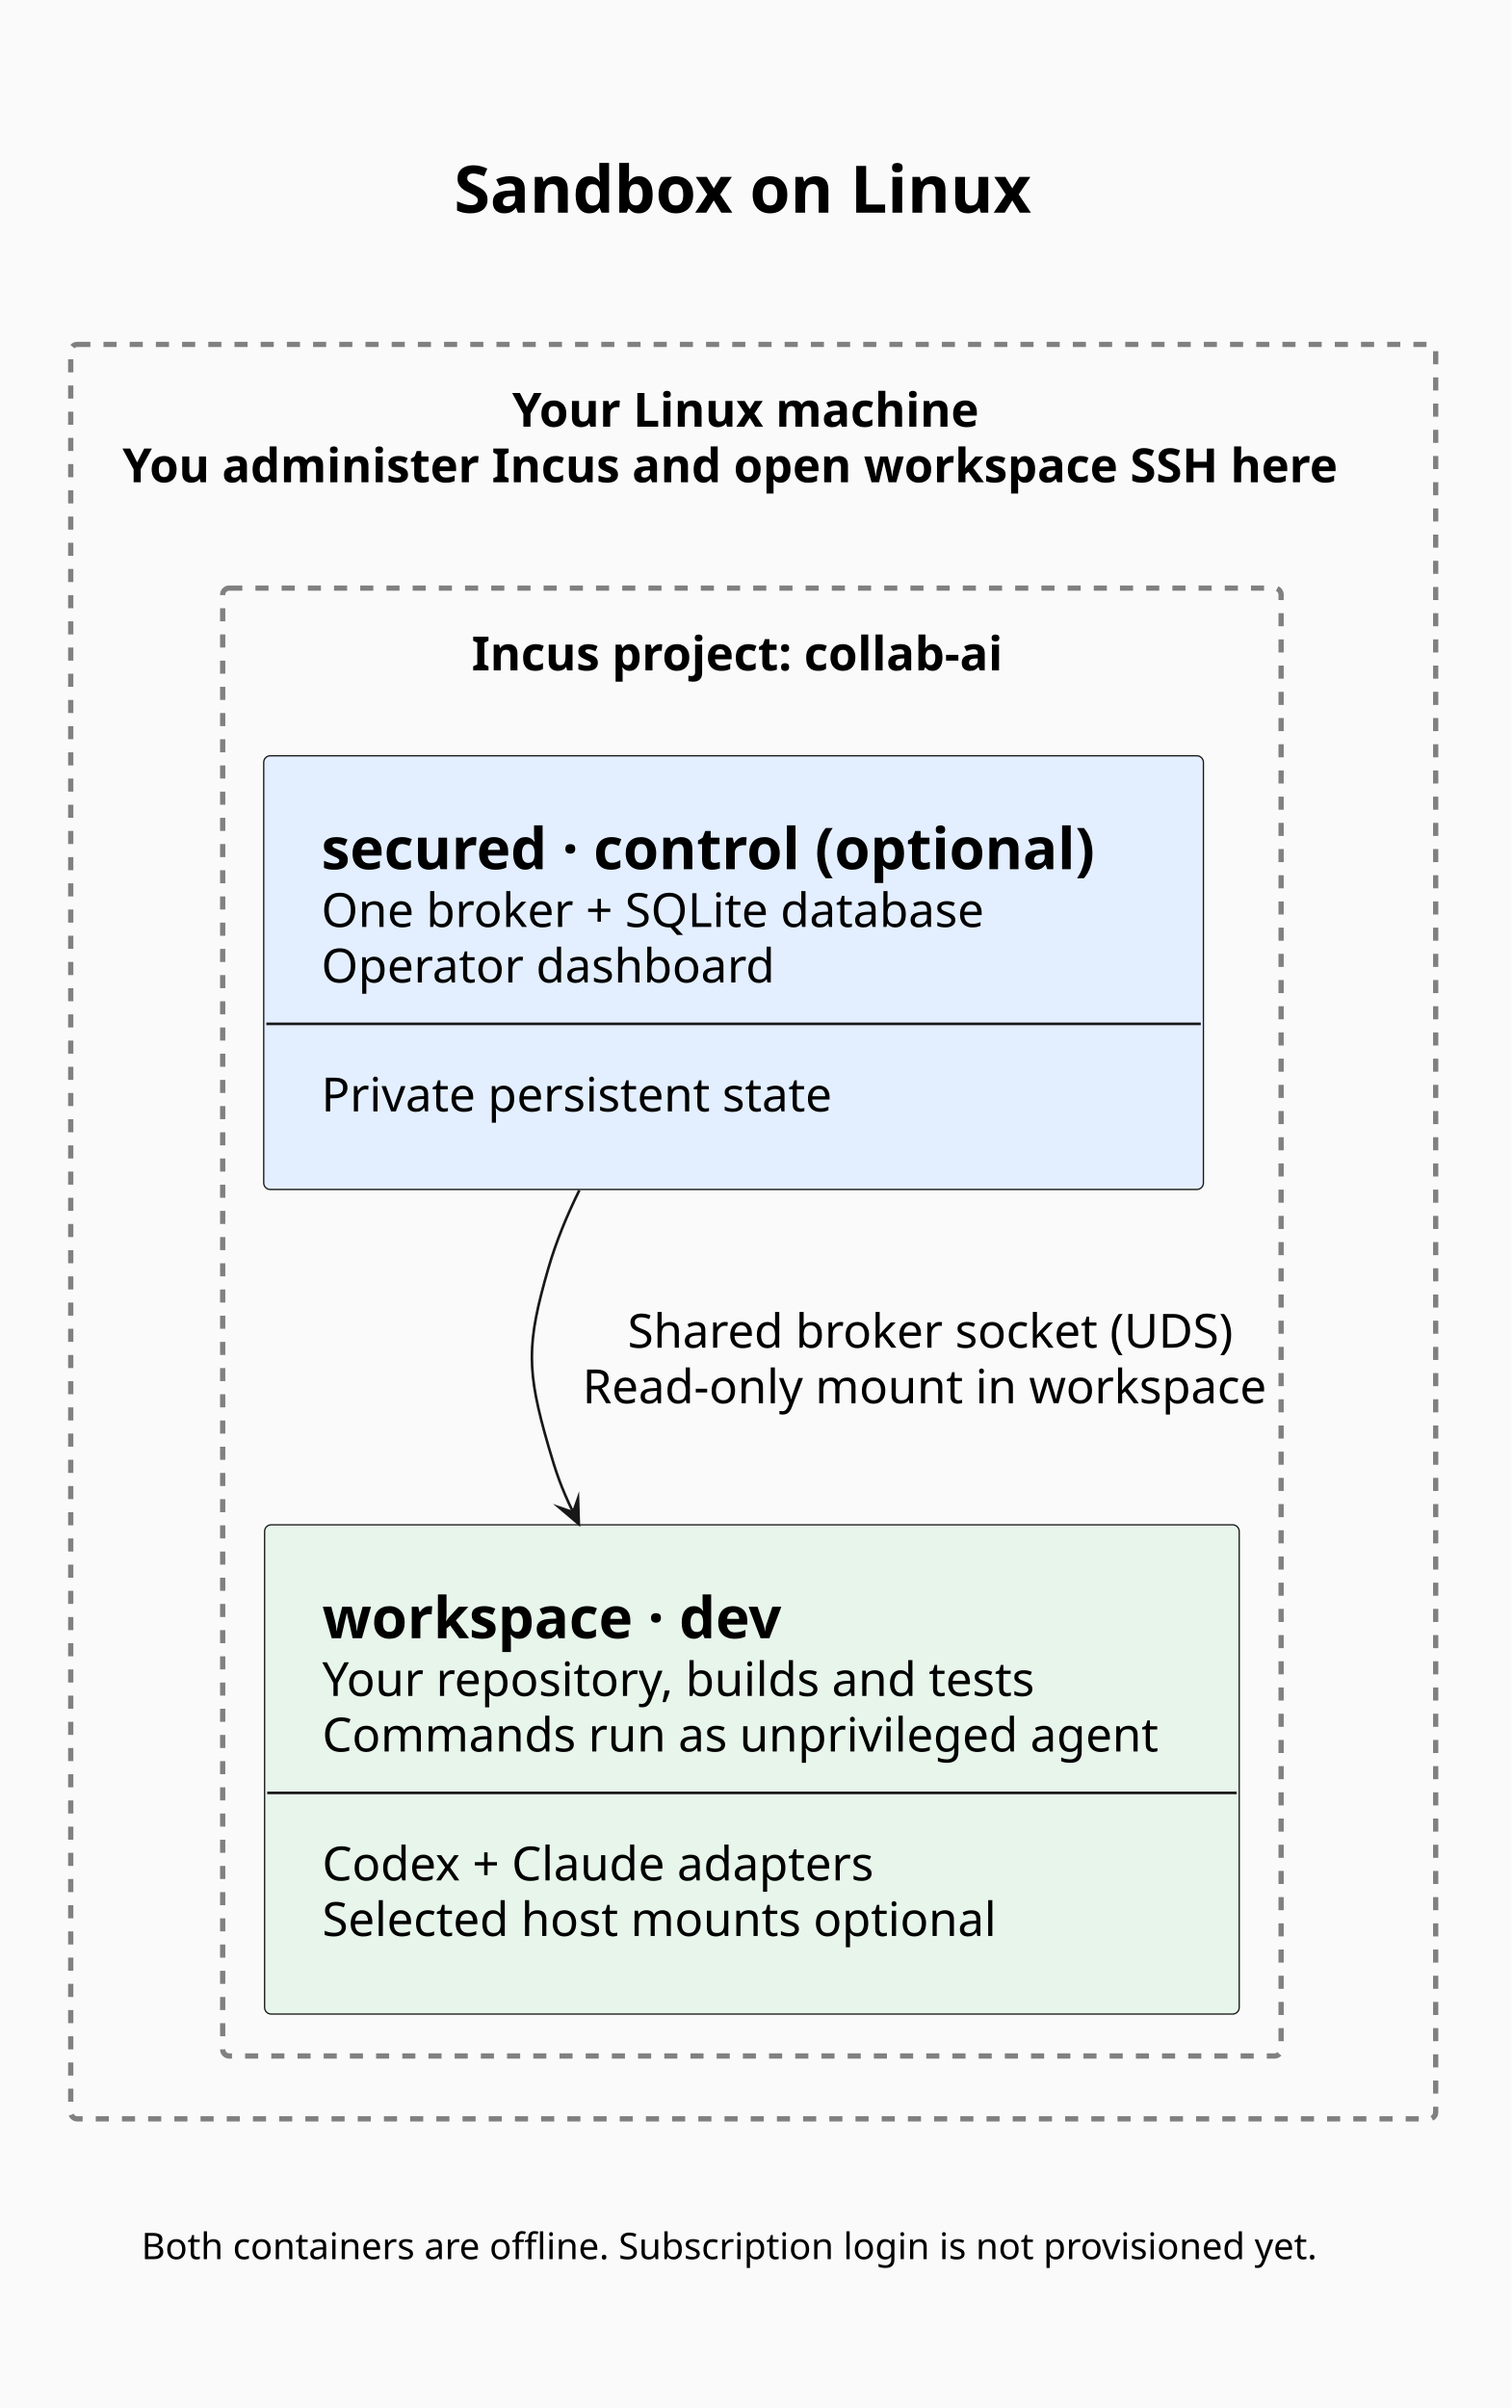
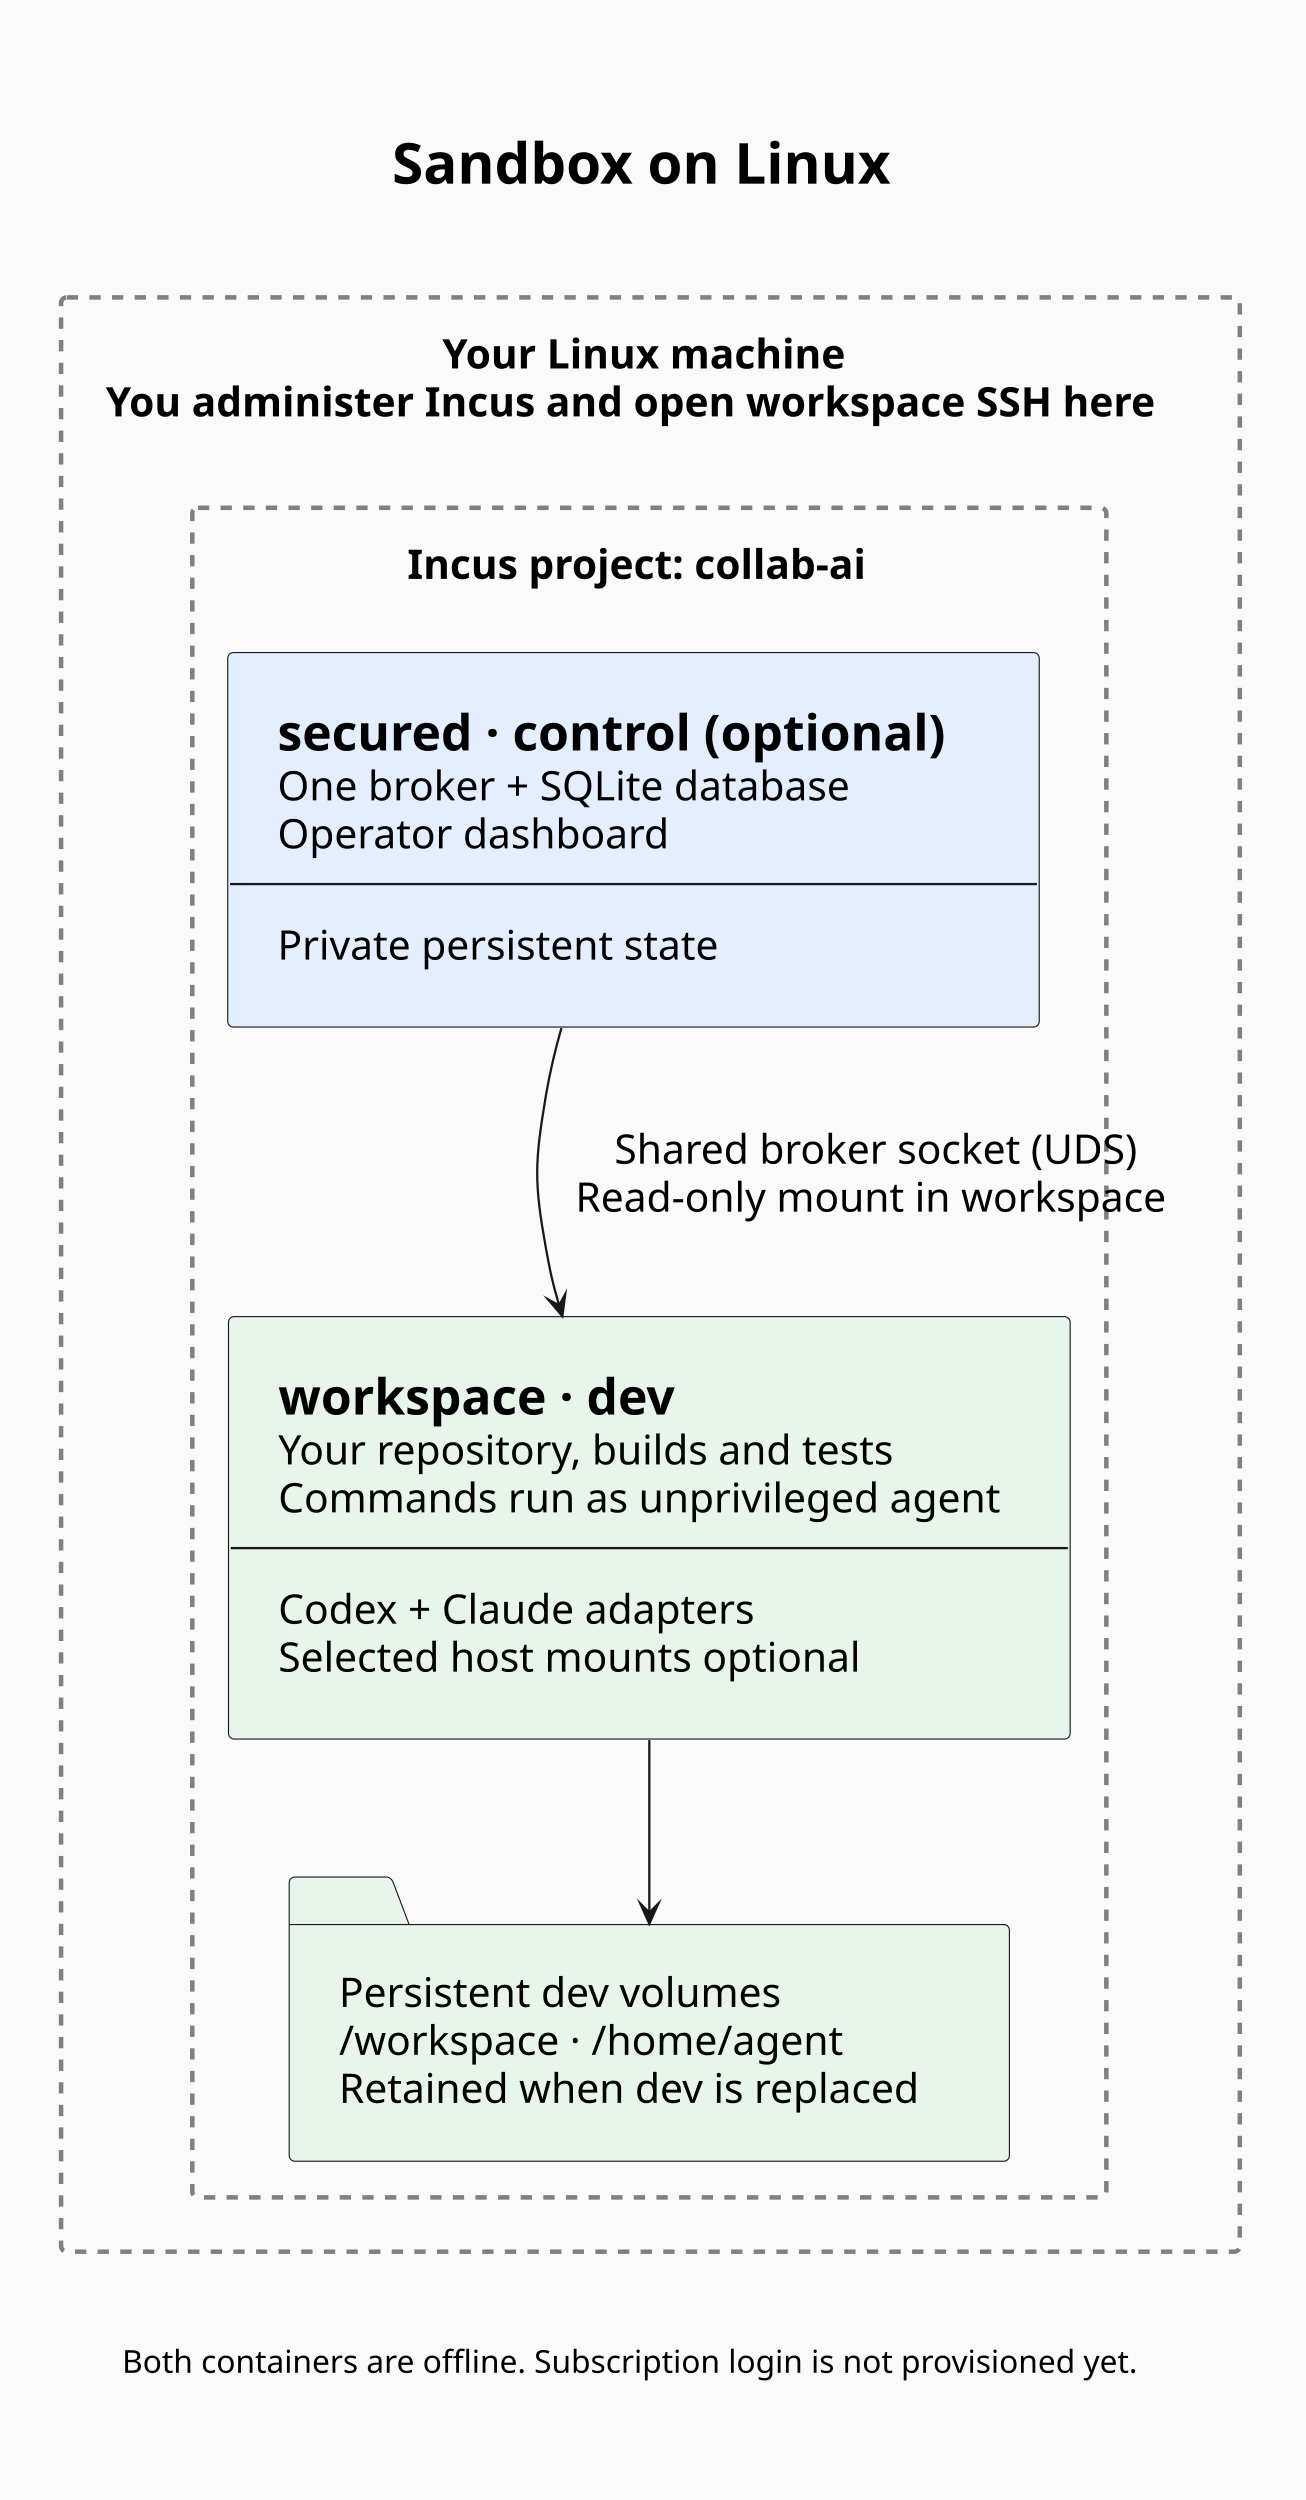
- <svg xmlns="http://www.w3.org/2000/svg" version="1.1" data-diagram-type="CLASS" style="width:577px;height:919px;background:#FAFAFA;" width="577px" height="919px" viewBox="0 0 577 919" zoomAndPan="magnify" preserveAspectRatio="none" contentStyleType="text/css">
+ <svg xmlns="http://www.w3.org/2000/svg" version="1.1" data-diagram-type="DESCRIPTION" style="width:577px;height:1105px;background:#FAFAFA;" width="577px" height="1105px" viewBox="0 0 577 1105" zoomAndPan="magnify" preserveAspectRatio="none" contentStyleType="text/css">
  <defs />
  <g font-family="sans-serif" lengthAdjust="spacing">
-     <rect x="0" y="0" width="577" height="919" fill="#FAFAFA" style="stroke:none;" />
+     <rect x="0" y="0" width="577" height="1105" fill="#FAFAFA" style="stroke:none;" />
    <g class="title" data-source-line="4">
      <text x="173.297" y="81.17" fill="#000" font-size="25" textLength="228.406" font-weight="700">Sandbox on Linux</text>
    </g>
    <g class="cluster" data-qualified-name="Host" id="ent0001" data-source-line="36">
-       <rect x="27" y="131.443" width="521" height="677.21" fill="none" style="stroke:#808080;stroke-width:2;stroke-dasharray:5,5;" rx="2.5" ry="2.5" />
+       <rect x="27" y="131.443" width="521" height="863.81" fill="none" style="stroke:#808080;stroke-width:2;stroke-dasharray:5,5;" rx="2.5" ry="2.5" />
      <text x="195.509" y="162.846" fill="#000" font-size="18" textLength="183.981" font-weight="700">Your Linux machine</text>
      <text x="46.746" y="184.045" fill="#000" font-size="18" textLength="481.509" font-weight="700">You administer Incus and open workspace SSH here</text>
    </g>
    <g class="cluster" data-qualified-name="Host.Project" id="ent0002" data-source-line="37">
-       <rect x="85" y="224.443" width="404" height="560.21" fill="none" style="stroke:#808080;stroke-width:2;stroke-dasharray:5,5;" rx="2.5" ry="2.5" />
+       <rect x="85" y="224.443" width="404" height="746.81" fill="none" style="stroke:#808080;stroke-width:2;stroke-dasharray:5,5;" rx="2.5" ry="2.5" />
      <text x="180.037" y="255.846" fill="#000" font-size="18" textLength="213.926" font-weight="700">Incus project: collab-ai</text>
    </g>
    <g class="entity" data-qualified-name="Host.Project.Secured" id="ent0003" data-source-line="38">
      <rect x="100.66" y="288.443" width="358.682" height="165.508" fill="#E3EFFF" style="stroke:#181818;stroke-width:0.5;" rx="2.5" ry="2.5" />
      <text x="122.66" y="331.713" fill="#000" font-size="22" textLength="314.682" font-weight="700">secured · control (optional)</text>
      <text x="122.66" y="353.756" fill="#000" font-size="18" textLength="263.593">One broker + SQLite database</text>
      <text x="122.66" y="374.955" fill="#000" font-size="18" textLength="176.133">Operator dashboard</text>
      <line x1="101.66" y1="390.752" x2="458.342" y2="390.752" style="stroke:#181818;stroke-width:1;" />
      <text x="122.66" y="424.154" fill="#000" font-size="18" textLength="199.477">Private persistent state</text>
    </g>
    <g class="entity" data-qualified-name="Host.Project.Workspace" id="ent0004" data-source-line="45">
-       <rect x="101" y="581.943" width="372.008" height="186.707" fill="#E7F5EB" style="stroke:#181818;stroke-width:0.5;" rx="2.5" ry="2.5" />
-       <text x="123" y="625.213" fill="#000" font-size="22" textLength="190.577" font-weight="700">workspace · dev</text>
-       <text x="123" y="647.256" fill="#000" font-size="18" textLength="285.697">Your repository, builds and tests</text>
-       <text x="123" y="668.455" fill="#000" font-size="18" textLength="328.008">Commands run as unprivileged agent</text>
-       <line x1="102" y1="684.252" x2="472.008" y2="684.252" style="stroke:#181818;stroke-width:1;" />
-       <text x="123" y="717.654" fill="#000" font-size="18" textLength="223.269">Codex + Claude adapters</text>
-       <text x="123" y="738.854" fill="#000" font-size="18" textLength="265.289">Selected host mounts optional</text>
+       <rect x="101" y="581.953" width="372.008" height="186.707" fill="#E7F5EB" style="stroke:#181818;stroke-width:0.5;" rx="2.5" ry="2.5" />
+       <text x="123" y="625.223" fill="#000" font-size="22" textLength="190.577" font-weight="700">workspace · dev</text>
+       <text x="123" y="647.266" fill="#000" font-size="18" textLength="285.697">Your repository, builds and tests</text>
+       <text x="123" y="668.465" fill="#000" font-size="18" textLength="328.008">Commands run as unprivileged agent</text>
+       <line x1="102" y1="684.262" x2="472.008" y2="684.262" style="stroke:#181818;stroke-width:1;" />
+       <text x="123" y="717.664" fill="#000" font-size="18" textLength="223.269">Codex + Claude adapters</text>
+       <text x="123" y="738.864" fill="#000" font-size="18" textLength="265.289">Selected host mounts optional</text>
    </g>
-     <g class="link" data-entity-1="ent0003" data-entity-2="ent0004" id="lnk5" data-source-line="54" data-link-type="dependency">
-       <path d="M221.14,454.263 C216.35,463.913 212.25,473.913 209.34,483.943 C200.93,512.973 200.91,522.923 209.34,551.943 C212.25,561.973 214.087,567.46 218.767,577.16" style="stroke:#181818;stroke-width:1;" fill="none" id="Secured-to-Workspace" codeLine="54" />
-       <polygon points="220.94,581.663,220.632,571.819,218.767,577.16,213.427,575.296,220.94,581.663" fill="#181818" style="stroke:#181818;stroke-width:1;stroke-linejoin:miter;stroke-miterlimit:10;" />
-       <text x="239.571" y="514.346" fill="#000" font-size="18" textLength="238.368">Shared broker socket (UDS)</text>
-       <text x="222.34" y="535.545" fill="#000" font-size="18" textLength="272.83">Read-only mount in workspace</text>
+     <g class="entity" data-qualified-name="Host.Project.Data" id="ent0005" data-source-line="53">
+       <path d="M130.33,829.653 L171.33,829.653 A3.75,3.75 0 0 1 173.83,832.153 L180.83,850.653 L443.661,850.653 A2.5,2.5 0 0 1 446.161,853.153 L446.161,952.751 A2.5,2.5 0 0 1 443.661,955.251 L130.33,955.251 A2.5,2.5 0 0 1 127.83,952.751 L127.83,832.153 A2.5,2.5 0 0 1 130.33,829.653" style="stroke:#181818;stroke-width:0.5;" fill="#E7F5EB" />
+       <line x1="127.83" y1="850.653" x2="180.83" y2="850.653" style="stroke:#181818;stroke-width:0.5;" />
+       <text x="149.83" y="887.056" fill="#000" font-size="18" textLength="200.382">Persistent dev volumes</text>
+       <text x="149.83" y="908.255" fill="#000" font-size="18" textLength="236.065">/workspace · /home/agent</text>
+       <text x="149.83" y="929.454" fill="#000" font-size="18" textLength="264.331">Retained when dev is replaced</text>
    </g>
-     <g class="caption" data-source-line="57">
-       <text x="53.971" y="862.189" fill="#000" font-size="14" textLength="467.059">Both containers are offline. Subscription login is not provisioned yet.</text>
+     <g class="link" data-entity-1="ent0004" data-entity-2="ent0005" id="lnk6" data-source-line="54" data-link-type="dependency">
+       <path d="M287,769.103 C287,789.463 287,826.543 287,845.343" style="stroke:#181818;stroke-width:1;" fill="none" id="Workspace-to-Data" />
+       <polygon points="287,850.343,291,841.343,287,845.343,283,841.343,287,850.343" fill="#181818" style="stroke:#181818;stroke-width:1;stroke-linejoin:miter;stroke-miterlimit:10;" />
+     </g>
+     <g class="link" data-entity-1="ent0003" data-entity-2="ent0004" id="lnk7" data-source-line="56" data-link-type="dependency">
+       <path d="M248.14,454.393 C245.35,464.223 242.97,474.233 241.34,483.953 C236.33,513.753 235.97,522.203 241.34,551.953 C243.11,561.763 244.195,567.031 247.145,576.951" style="stroke:#181818;stroke-width:1;" fill="none" id="Secured-to-Workspace" />
+       <polygon points="248.57,581.743,249.839,571.977,247.145,576.951,242.171,574.257,248.57,581.743" fill="#181818" style="stroke:#181818;stroke-width:1;stroke-linejoin:miter;stroke-miterlimit:10;" />
+       <text x="271.571" y="514.356" fill="#000" font-size="18" textLength="238.368">Shared broker socket (UDS)</text>
+       <text x="254.34" y="535.555" fill="#000" font-size="18" textLength="272.83">Read-only mount in workspace</text>
+     </g>
+     <g class="caption" data-source-line="59">
+       <text x="53.971" y="1048.789" fill="#000" font-size="14" textLength="467.059">Both containers are offline. Subscription login is not provisioned yet.</text>
    </g>
  </g>
</svg>
